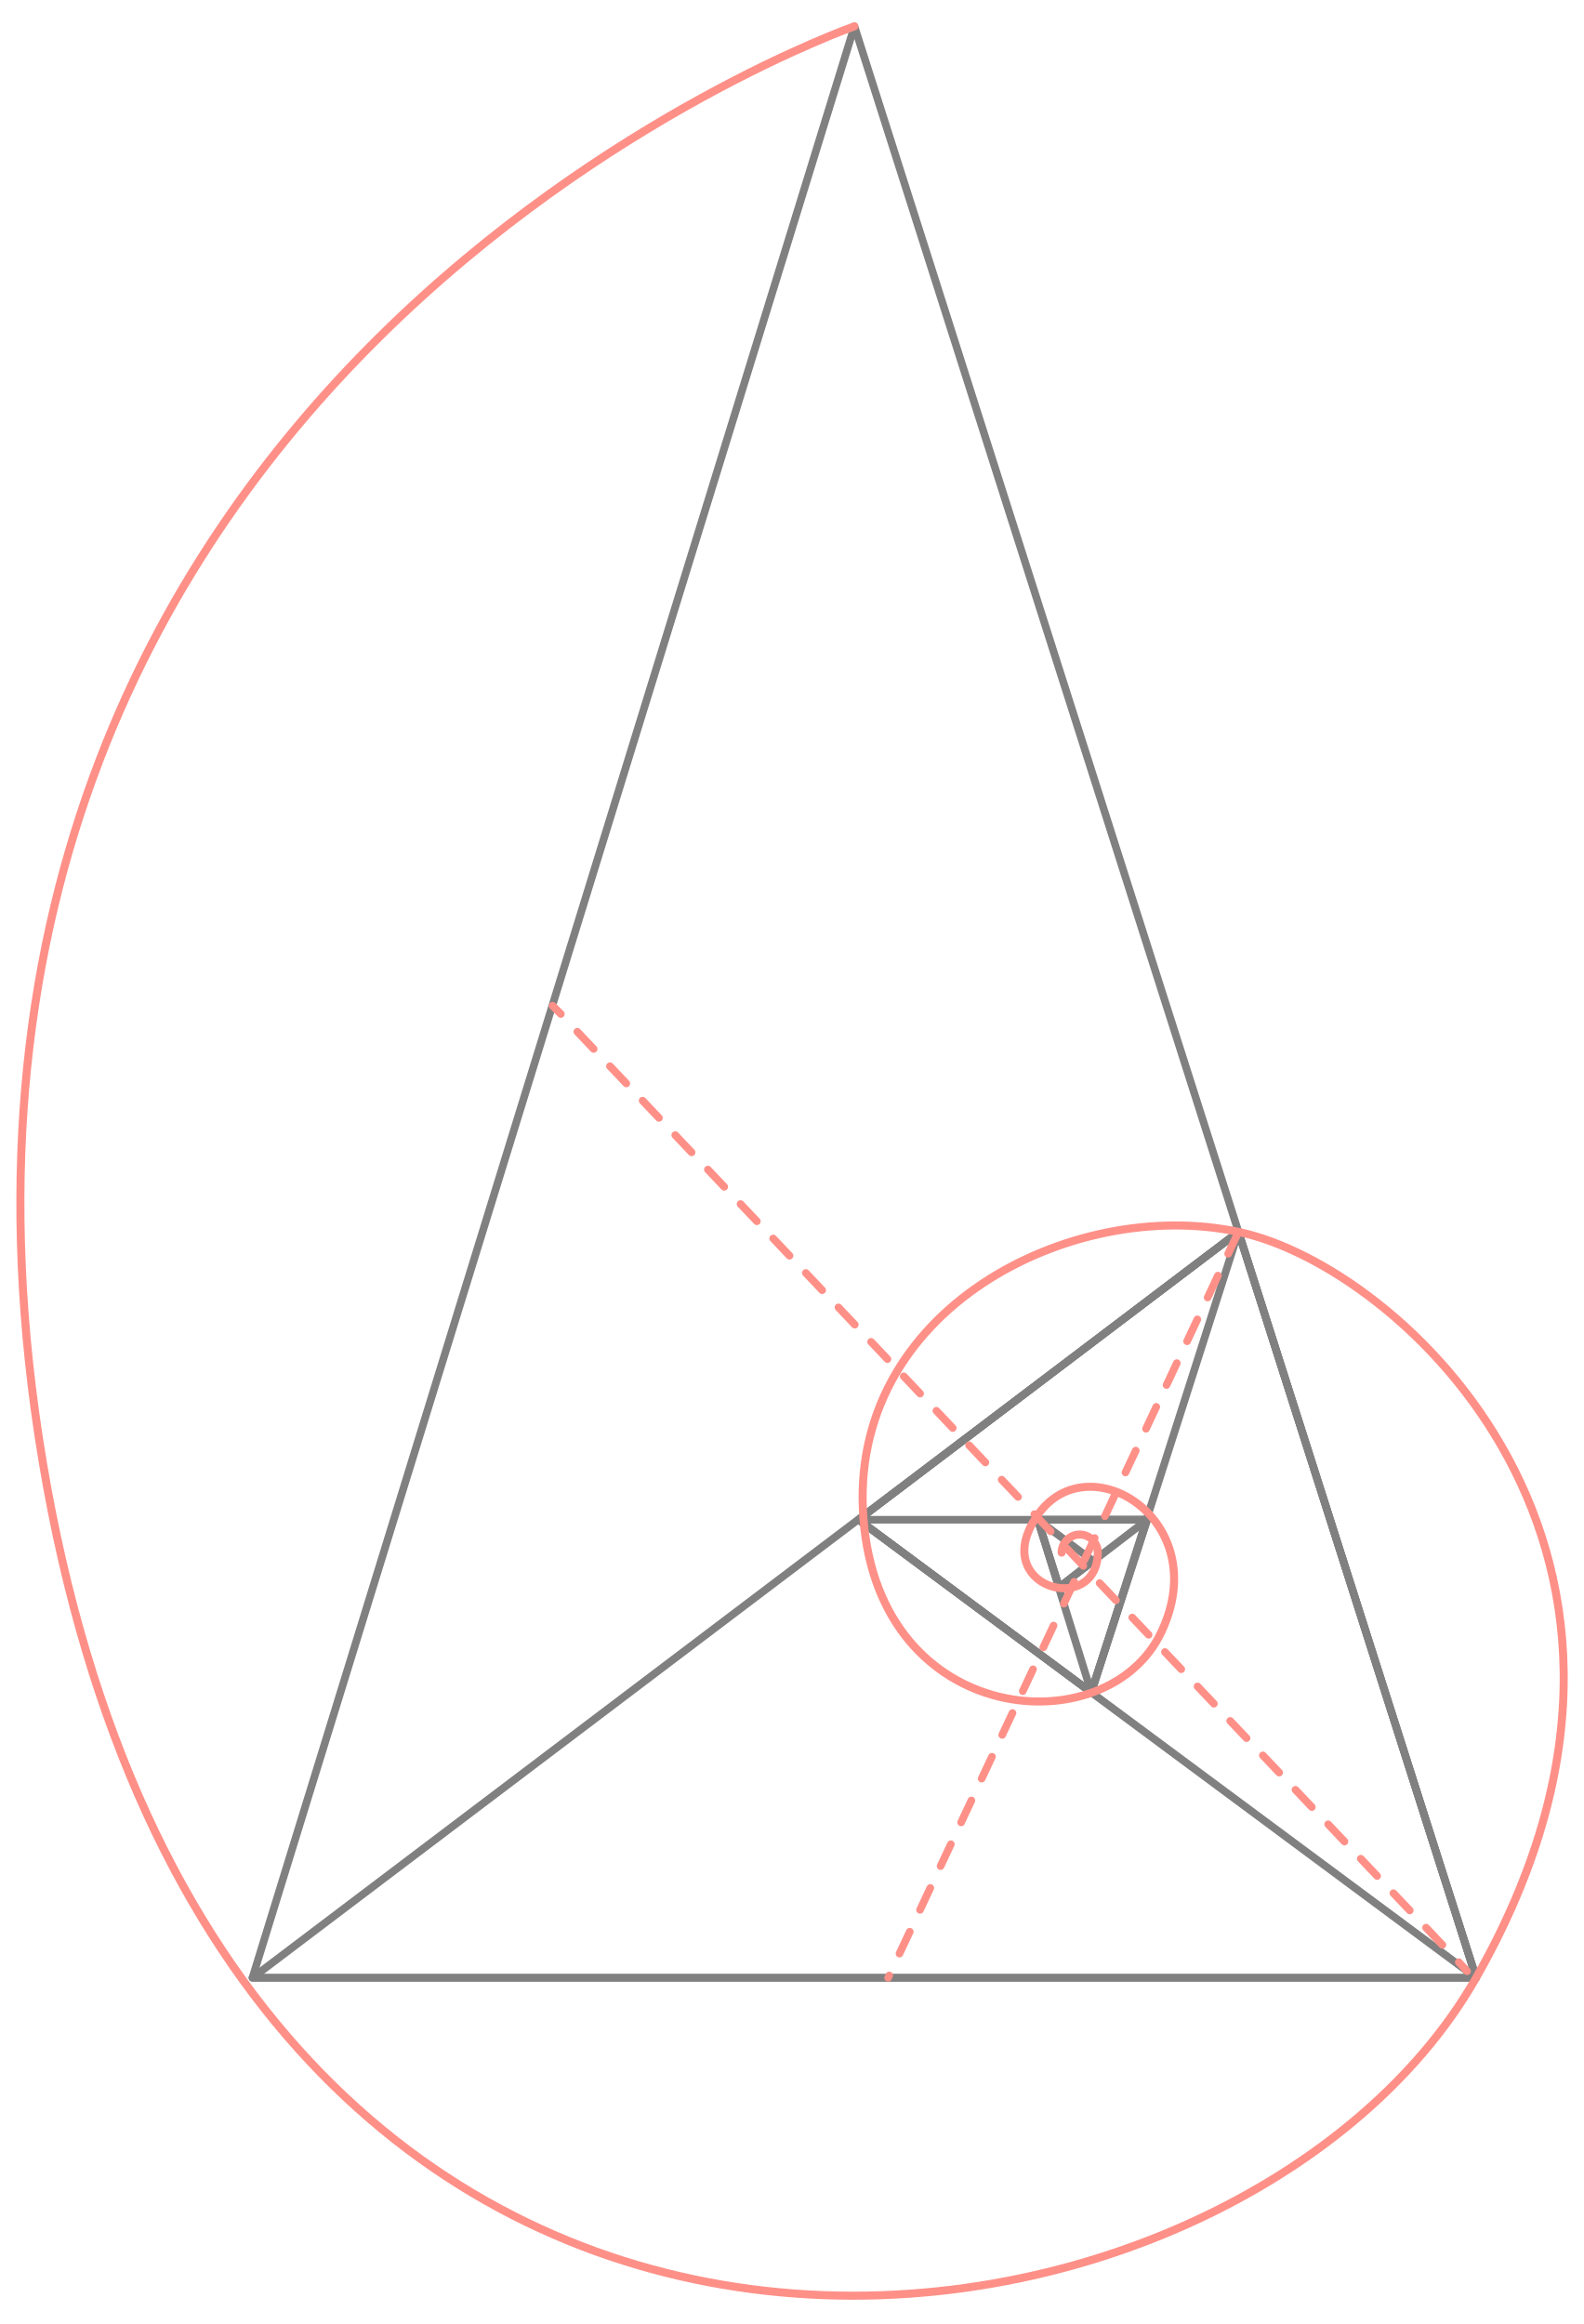
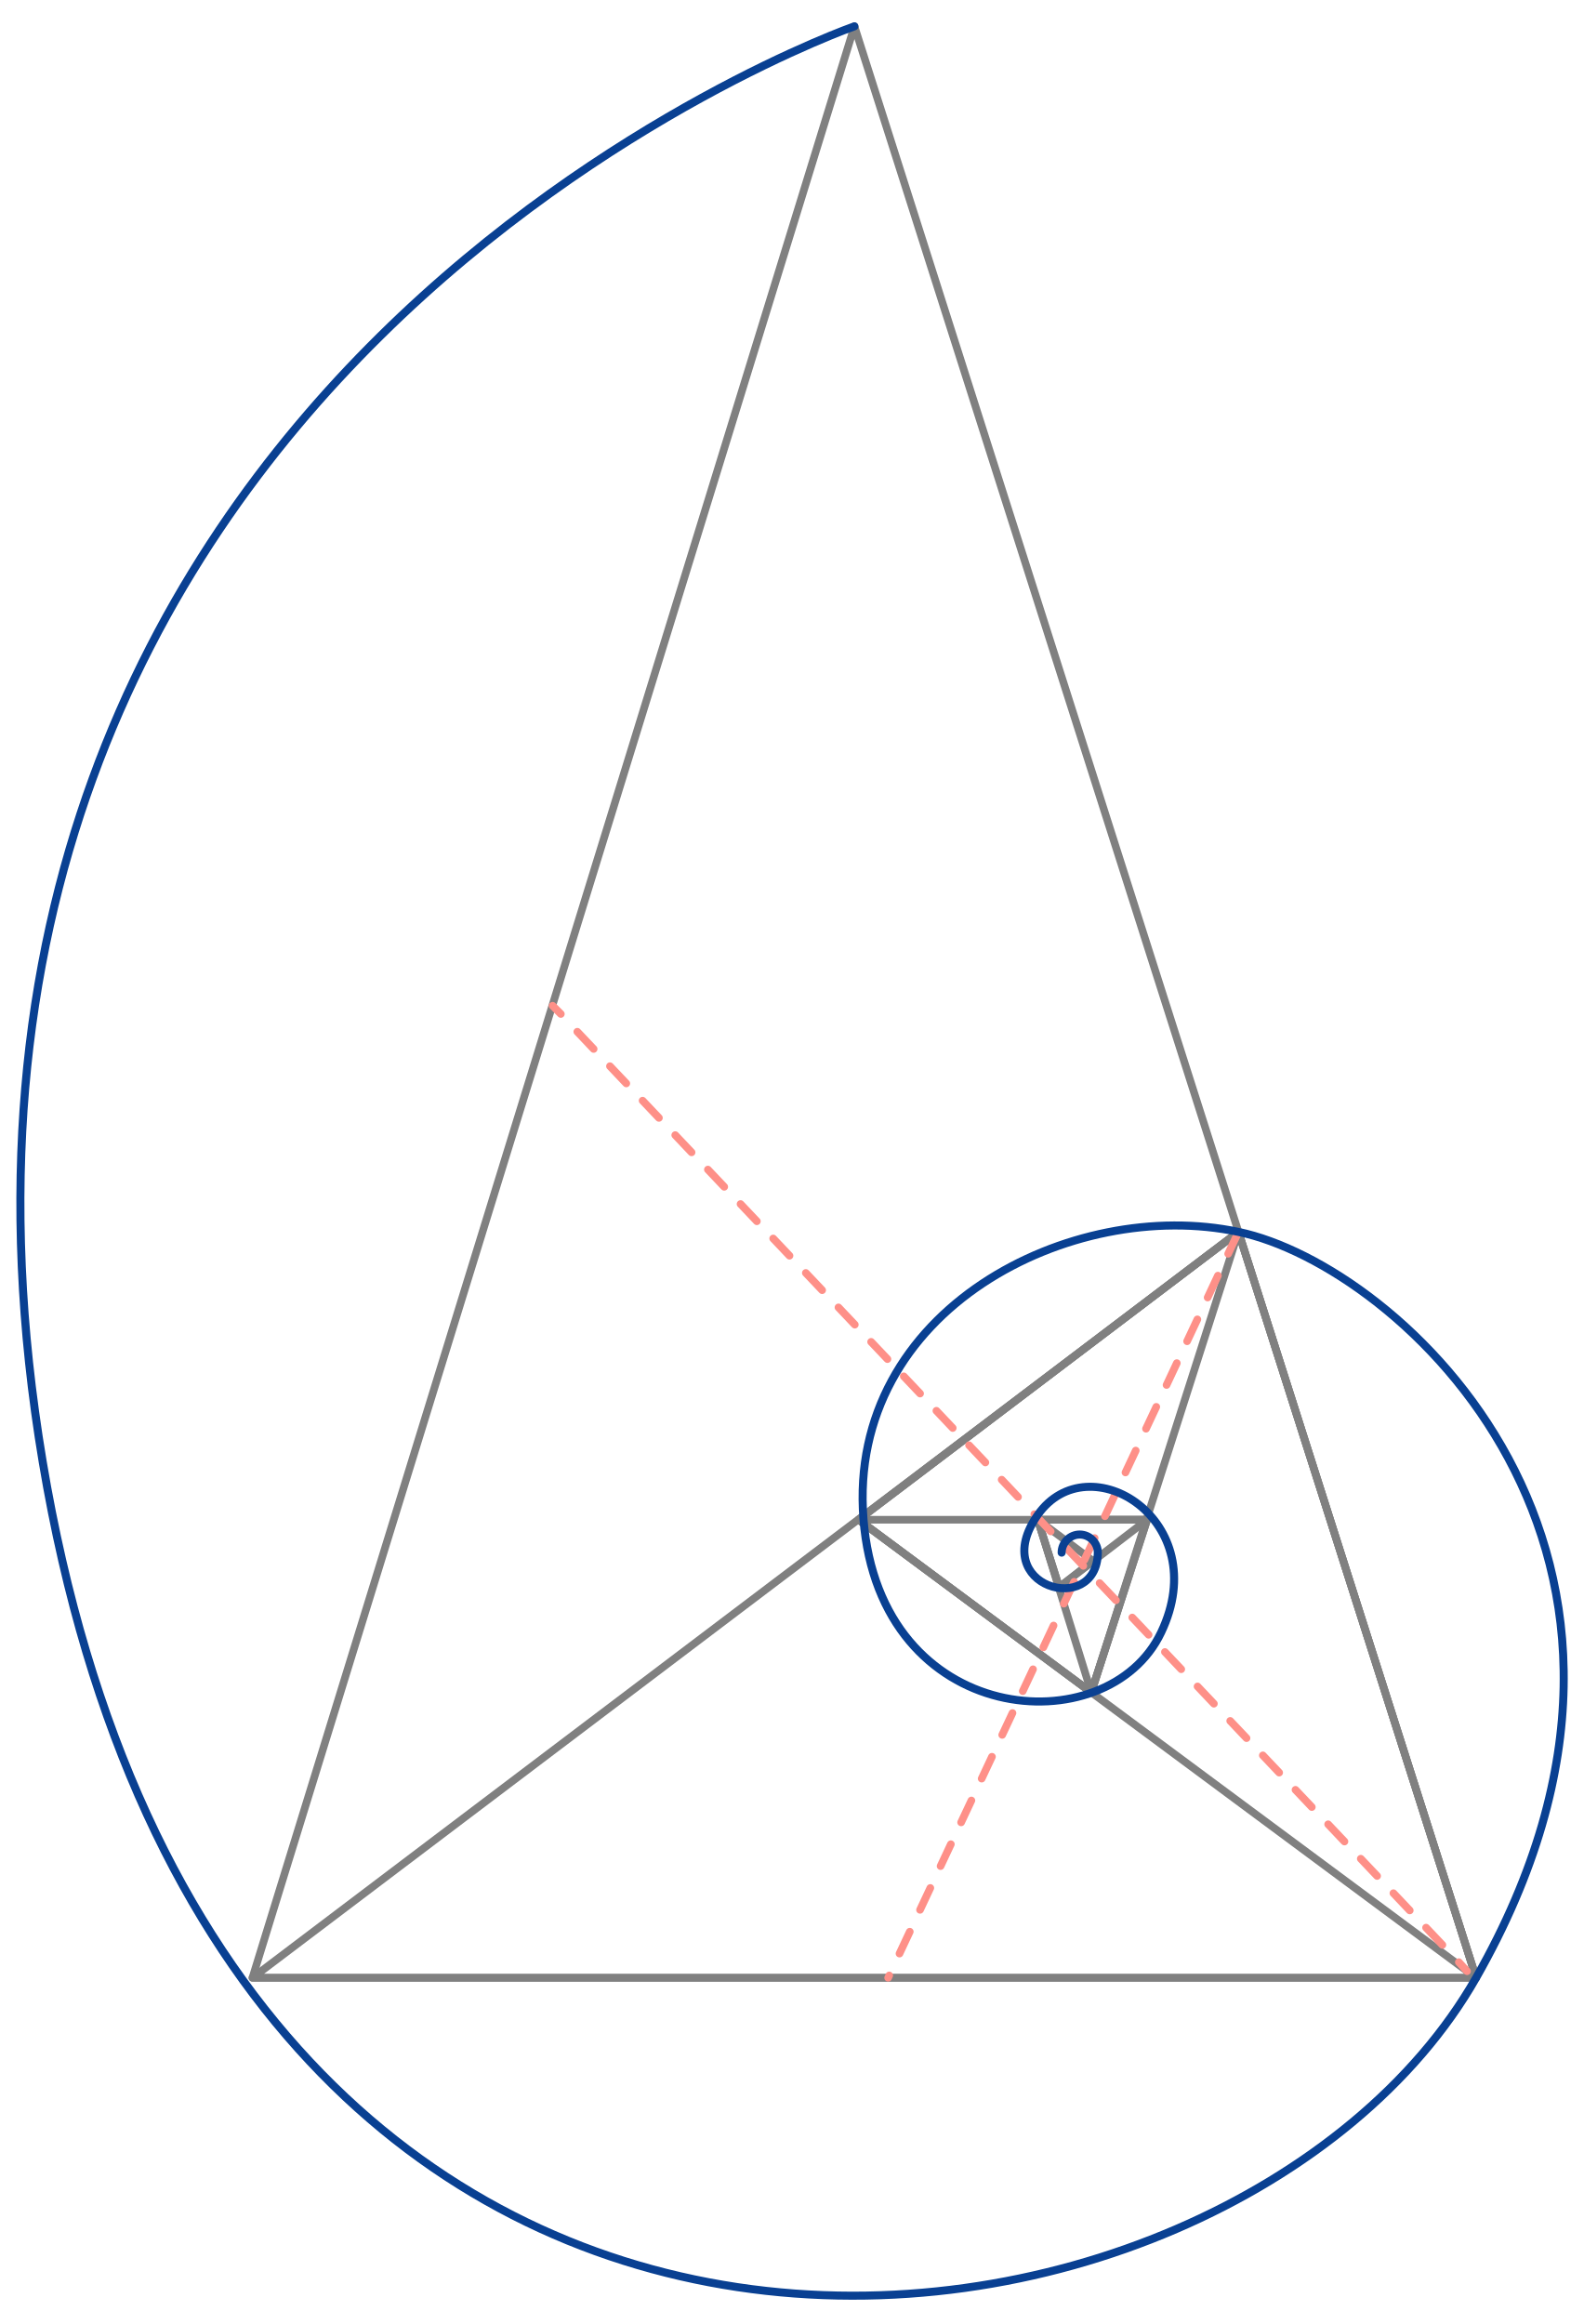
- <svg xmlns="http://www.w3.org/2000/svg" version="1.1" x="0px" y="0px" width="192.6px" height="282.6px" viewBox="0 0 192.6 282.6" enable-background="new 0 0 192.6 282.6" xml:space="preserve">
+ <svg xmlns="http://www.w3.org/2000/svg" version="1.1" id="Layer_1" x="0px" y="0px" viewBox="46 -91.6 192.6 282.6" style="enable-background:new 46 -91.6 192.6 282.6;" xml:space="preserve">
+   <style type="text/css">
+ 	.st0{fill:none;stroke:#808080;stroke-width:0.929;stroke-linecap:round;stroke-linejoin:round;stroke-miterlimit:10;}
+ 	.st1{fill:none;stroke:#FE9088;stroke-width:0.93;stroke-linecap:round;stroke-linejoin:round;}
+ 	.st2{fill:none;stroke:#FE9088;stroke-width:0.93;stroke-linecap:round;stroke-linejoin:round;stroke-dasharray:2.886,2.886;}
+ 	
+ 		.st3{fill:none;stroke:#FE9088;stroke-width:0.93;stroke-linecap:round;stroke-linejoin:round;stroke-miterlimit:10;stroke-dasharray:2.938;}
+ 	.st4{fill:none;stroke:#094092;stroke-width:0.978;stroke-linecap:round;stroke-linejoin:round;stroke-miterlimit:10;}
+ </style>
  <g id="triangle">
-     <polygon fill="none" stroke="#808080" stroke-width="0.929" stroke-linecap="round" stroke-linejoin="round" stroke-miterlimit="10" points="   128.8,193 132.9,189.8 126.2,184.8  " />
-     <polygon fill="none" stroke="#808080" stroke-width="0.929" stroke-linecap="round" stroke-linejoin="round" stroke-miterlimit="10" points="   128.8,193 139.5,184.8 126.2,184.8  " />
-     <polygon fill="none" stroke="#808080" stroke-width="0.929" stroke-linecap="round" stroke-linejoin="round" stroke-miterlimit="10" points="   132.7,205.8 139.5,184.8 126.2,184.8  " />
-     <polygon fill="none" stroke="#808080" stroke-width="0.929" stroke-linecap="round" stroke-linejoin="round" stroke-miterlimit="10" points="   132.7,205.8 139.5,184.8 104.4,184.8  " />
-     <polygon fill="none" stroke="#808080" stroke-width="0.929" stroke-linecap="round" stroke-linejoin="round" stroke-miterlimit="10" points="   132.7,205.8 150.6,149.8 104.4,184.8  " />
-     <polygon fill="none" stroke="#808080" stroke-width="0.929" stroke-linecap="round" stroke-linejoin="round" stroke-miterlimit="10" points="   179.5,240.5 150.6,149.8 104.4,184.8  " />
-     <polygon fill="none" stroke="#808080" stroke-width="0.929" stroke-linecap="round" stroke-linejoin="round" stroke-miterlimit="10" points="   179.5,240.5 150.6,149.8 30.7,240.5  " />
-     <polygon fill="none" stroke="#808080" stroke-width="0.929" stroke-linecap="round" stroke-linejoin="round" stroke-miterlimit="10" points="   179.5,240.5 103.9,3.2 30.7,240.5  " />
+     <polygon class="st0" points="174.8,101.4 178.9,98.2 172.2,93.2  " />
+     <polygon class="st0" points="174.8,101.4 185.5,93.2 172.2,93.2  " />
+     <polygon class="st0" points="178.7,114.2 185.5,93.2 172.2,93.2  " />
+     <polygon class="st0" points="178.7,114.2 185.5,93.2 150.4,93.2  " />
+     <polygon class="st0" points="178.7,114.2 196.6,58.2 150.4,93.2  " />
+     <polygon class="st0" points="225.5,148.9 196.6,58.2 150.4,93.2  " />
+     <polygon class="st0" points="225.5,148.9 196.6,58.2 76.7,148.9  " />
+     <polygon class="st0" points="225.5,148.9 149.9,-88.4 76.7,148.9  " />
  </g>
  <g id="dashline">
    <g>
      <g>
-         <line fill="none" stroke="#FE9088" stroke-width="0.93" stroke-linecap="round" stroke-linejoin="round" x1="178.4" y1="239.7" x2="177.4" y2="238.6" />
-         <line fill="none" stroke="#FE9088" stroke-width="0.93" stroke-linecap="round" stroke-linejoin="round" stroke-dasharray="2.886,2.886" x1="175.4" y1="236.5" x2="69.2" y2="124.4" />
-         <line fill="none" stroke="#FE9088" stroke-width="0.93" stroke-linecap="round" stroke-linejoin="round" x1="68.2" y1="123.3" x2="67.2" y2="122.3" />
+         <line class="st1" x1="224.4" y1="148.1" x2="223.4" y2="147" />
+         <line class="st2" x1="221.4" y1="144.9" x2="115.2" y2="32.8" />
+         <line class="st1" x1="114.2" y1="31.7" x2="113.2" y2="30.7" />
      </g>
    </g>
-     <line fill="none" stroke="#FE9088" stroke-width="0.93" stroke-linecap="round" stroke-linejoin="round" stroke-miterlimit="10" stroke-dasharray="2.938" x1="150.6" y1="149.8" x2="108" y2="240.5" />
+     <line class="st3" x1="196.6" y1="58.2" x2="154" y2="148.9" />
  </g>
  <g id="spiral">
-     <path fill="none" stroke="#FE9088" stroke-width="0.978" stroke-linecap="round" stroke-linejoin="round" stroke-miterlimit="10" d="   M129.1,188.8c0-1.2,1-2.2,2.2-2.2s2.2,1,2.2,2.2c-0.1,7.9-13.5,4.2-7.3-4.6c6.2-8.8,21.5,0.7,15,14.3   c-6.5,13.7-34.2,11.7-36.2-13.8c-2-25.5,25.4-39.2,45.6-34.9c19.6,4.1,58.3,39.1,28.9,90.7S27.4,310.1,5.2,177.8   S103.9,3.2,103.9,3.2" />
+     <path class="st4" d="M175.1,97.2c0-1.2,1-2.2,2.2-2.2s2.2,1,2.2,2.2c-0.1,7.9-13.5,4.2-7.3-4.6s21.5,0.7,15,14.3   c-6.5,13.7-34.2,11.7-36.2-13.8s25.4-39.2,45.6-34.9c19.6,4.1,58.3,39.1,28.9,90.7S73.4,218.5,51.2,86.2s98.7-174.6,98.7-174.6" />
  </g>
</svg>
